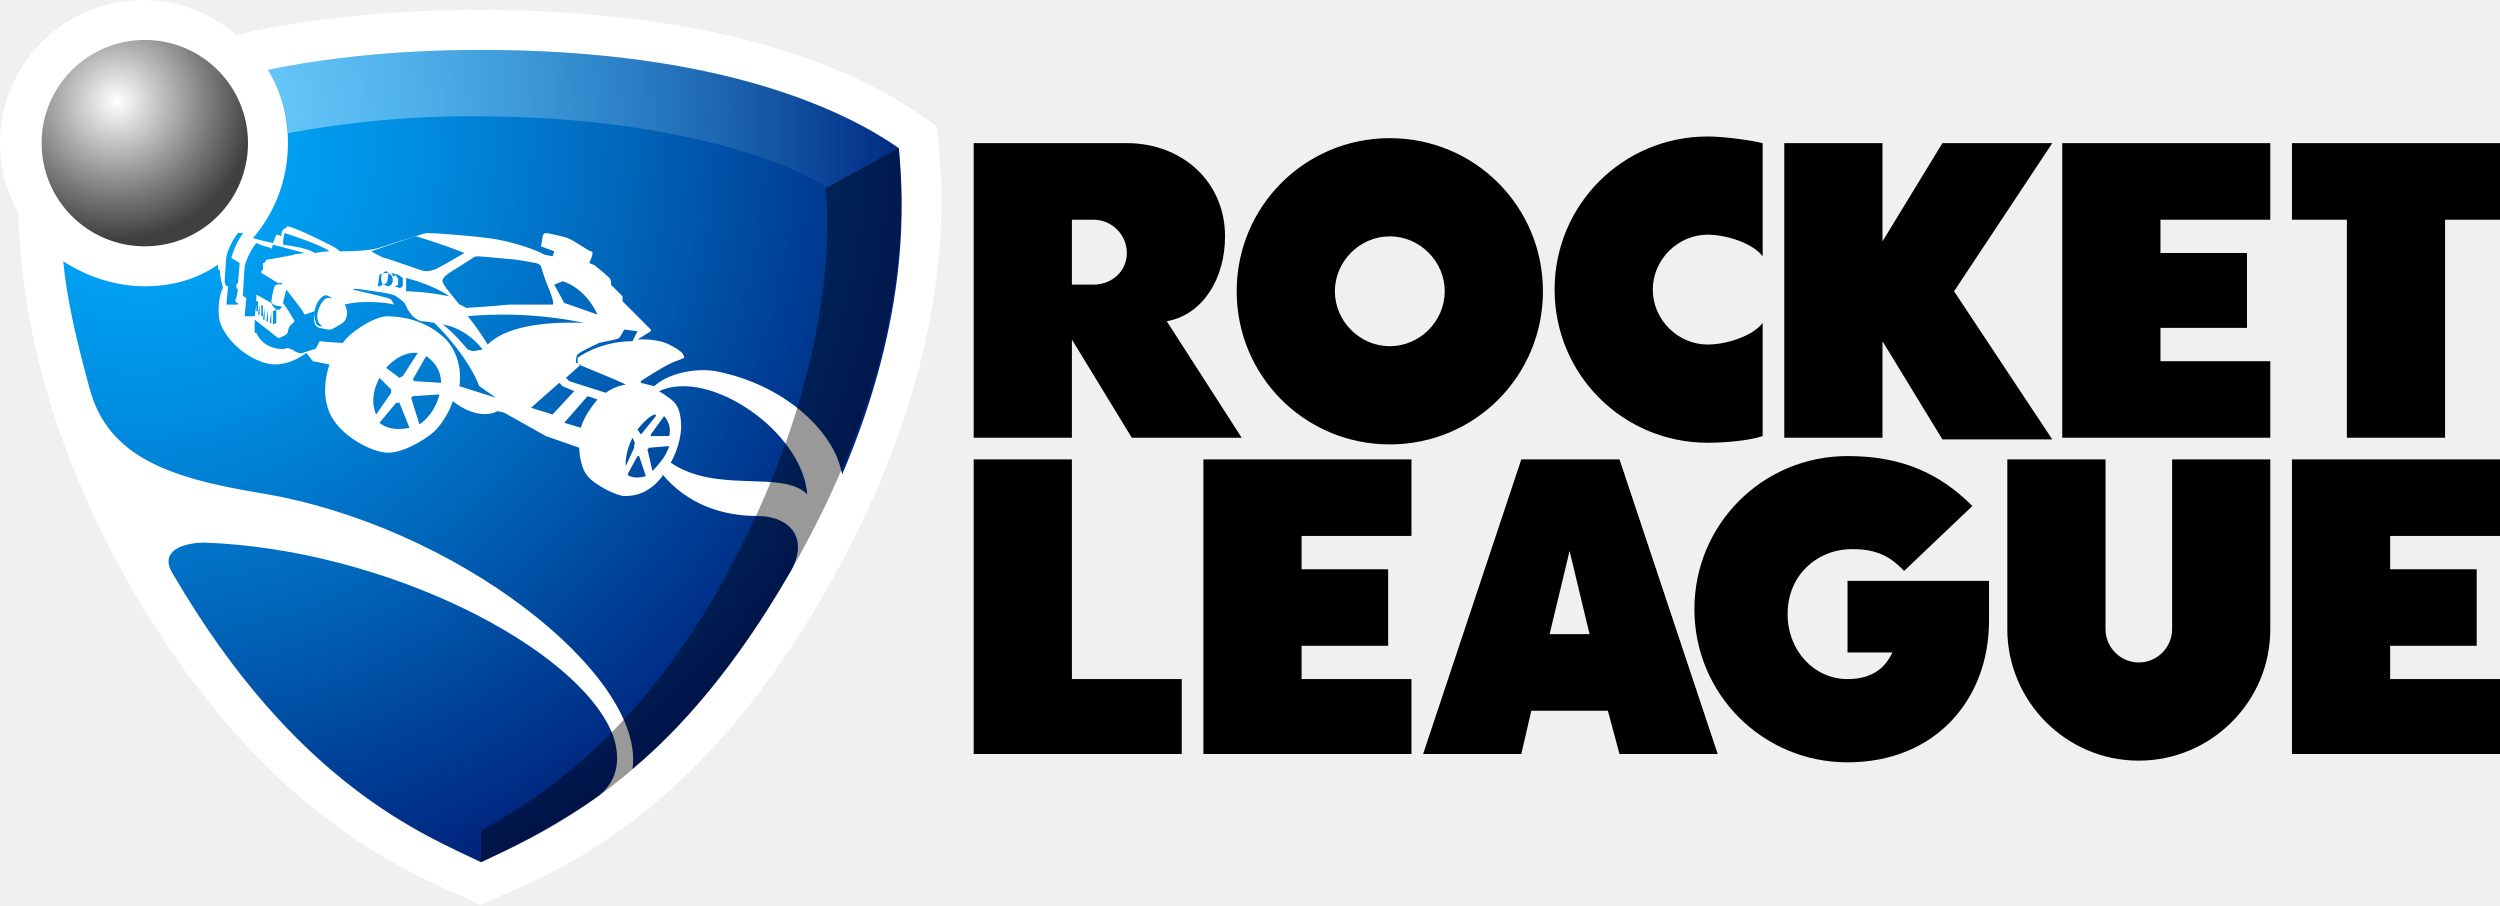
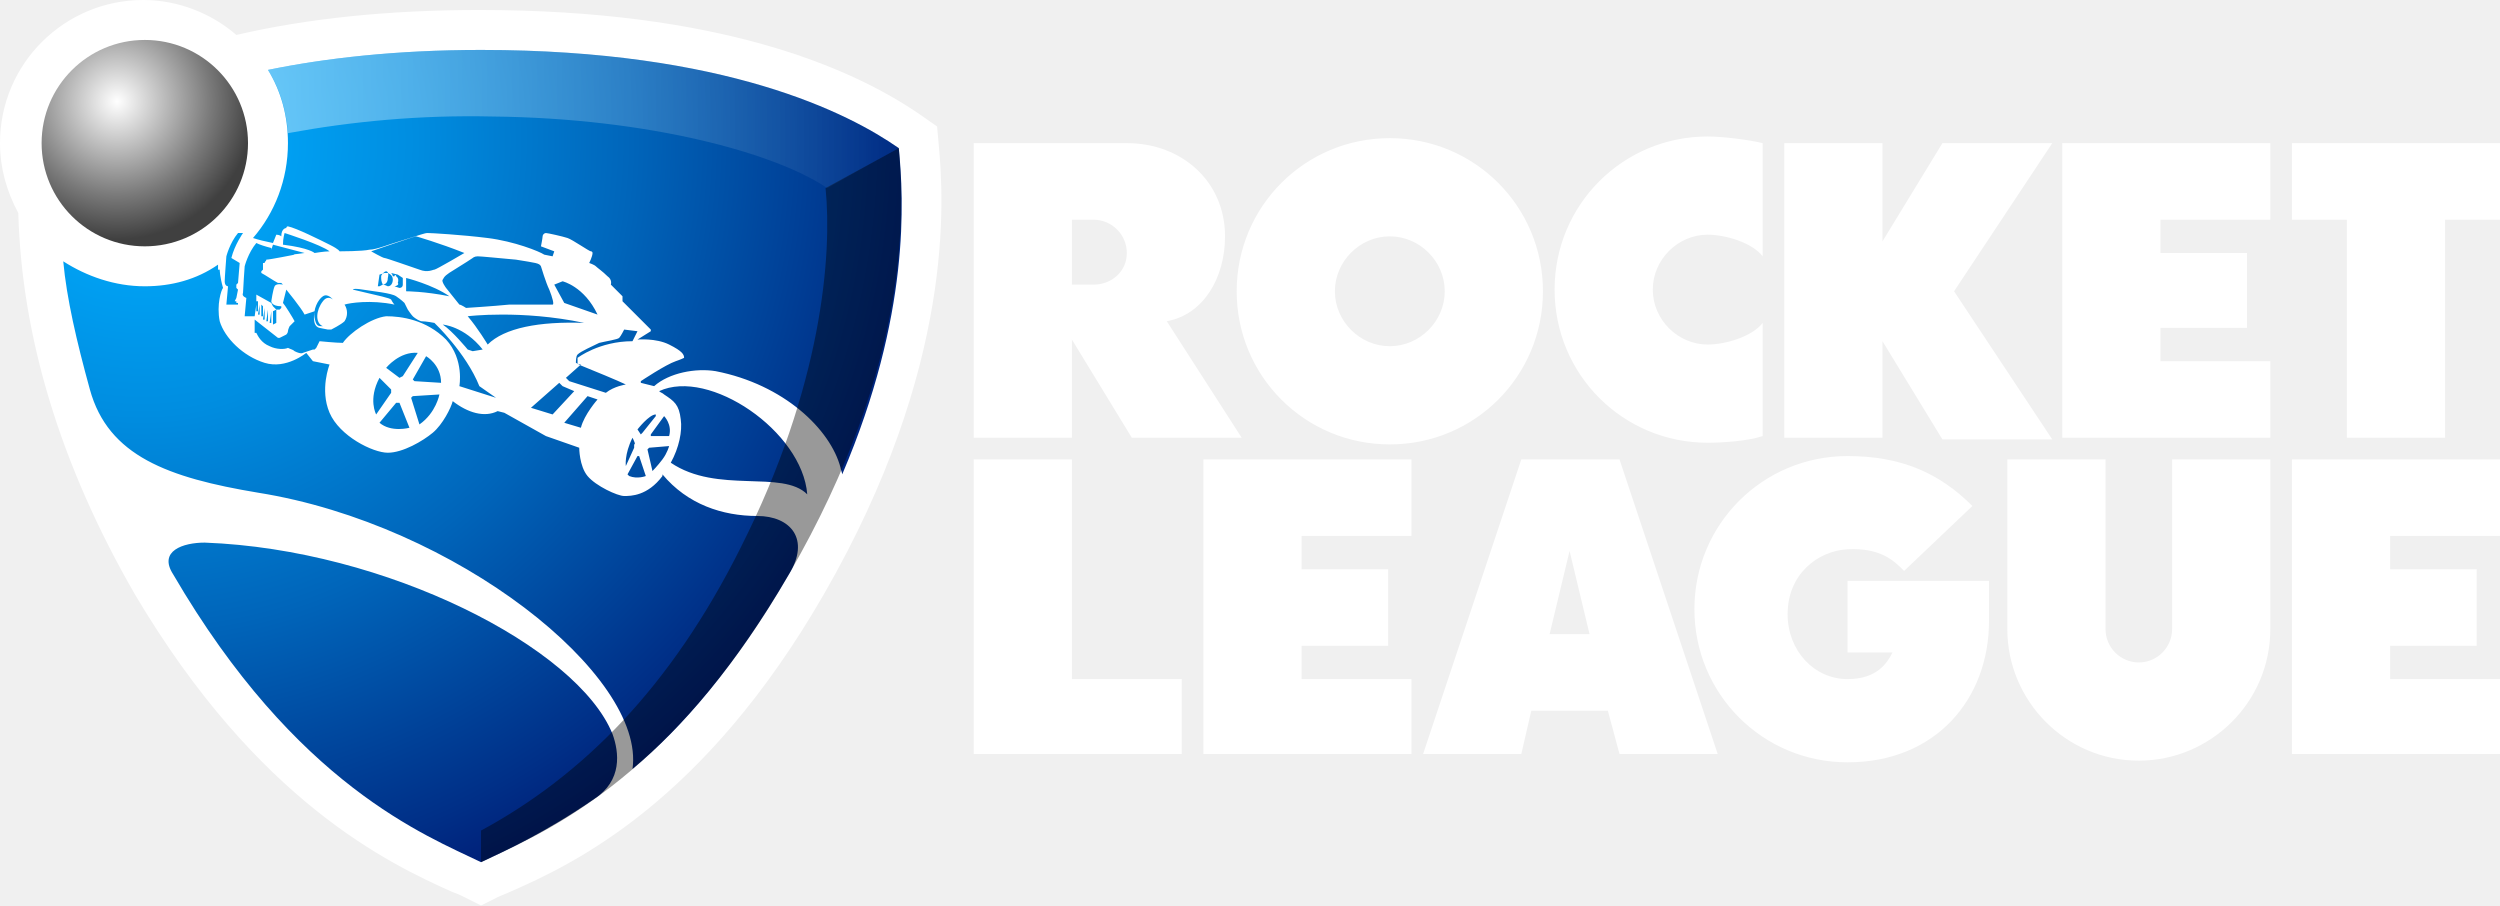
<svg xmlns="http://www.w3.org/2000/svg" id="Layer_1" viewBox="76.7 23.7 150.2 54.4" version="1.1">
  <defs id="defs46" />
  <style id="style3">.st0{fill:#FFF}.st1{fill:url(#SVGID_1_)}.st2,.st3{opacity:.4;enable-background:new}.st3{fill:url(#SVGID_3_)}.st4{fill:url(#SVGID_4_)}</style>
  <path class="st0" d="M103.3 43.2s1.3.1 2.4 1.5l-.6.1-.3-.1s-.9-1.1-1.5-1.5zm-2 6.2l-.6-1.5h-.2l-1 1.2c.7.6 1.8.3 1.8.3zm9.2-8.8l-.5.2.6 1.1 2 .7c-.8-1.7-2.1-2-2.1-2zm-5.7 2.1c.6.7 1.2 1.7 1.2 1.7 1-1 3.1-1.4 5.8-1.3-3.8-.8-7-.4-7-.4zm-3.7-1.5s1.1 0 2.6.3c-1-.7-2.6-1.1-2.6-1.1v.8zm9.2 5.5l-1.7 1.5 1.3.4 1.3-1.4-.7-.3-.2-.2zM99 38.8s.7.4.8.4 1.5.5 2.1.7c.5.2.8 0 .9 0s1.8-1 1.8-1c-1.5-.6-2.9-1-2.9-1-.1 0-2.7.9-2.7.9zm10.2.9c-.1-.2-.3-.2-1.5-.4-1.1-.1-2.1-.2-2.3-.2-.2 0-.3.1-.3.1s-.6.4-1.1.7c-.5.3-.6.4-.7.6-.1.1.2.5.2.5l.8 1c.1 0 .4.2.4.2s1.6-.1 2.6-.2h2.6c.1 0 0-.4-.2-.9-.2-.4-.5-1.4-.5-1.4zm-9.5 1.1s.1 0 .3.1c.2 0 .3-.2.3-.4 0-.3-.3-.4-.3-.4h-.2l-.3.1-.1.7h.1l.2-.1c-.1-.2-.1-.3-.1-.5 0-.1.2-.3.3-.3 0 0 .2 0 .1.4 0 .4-.3.4-.3.4zm16.9 7.9l-.8 1.1v.1h1.1c.2-.7-.3-1.2-.3-1.2zm-20-5.2h-.2l-.5-.1c-.5-.1-.3-1-.3-1l-.6.2c-.2-.4-1.1-1.5-1.1-1.5l-.2.8c.1.1.6.9.7 1.1l-.3.3s-.1.2-.1.3c0 .1-.1.2-.1.2l-.4.2h-.1L92 42.9v.8h.1c.1.2.3.6.8.8.4.2.9.2 1.1.1.2.1.3.1.4.2.4.2.5.1.5.1l.6-.2h.1l.1-.1.2-.4s1 .1 1.4.1c.4-.6 1.7-1.5 2.6-1.6.9 0 2.4.2 3.6 1.4 1.1 1.2.8 2.8.8 2.8l2.2.7-1-.7c-.8-2-2.7-3.8-2.7-3.8s-.5-.1-.8-.1c-.3-.1-.5-.3-.5-.3s-.1-.1-.3-.4l-.2-.4s-.2-.2-.5-.4-1.4-.3-2-.4c-.6-.1-.6 0-.6 0 1.7.4 2.2.5 2.3.6 0 0 .1.2.2.3-1.4-.3-2.7-.1-3 0 .2.3.2.7 0 1-.2.2-.8.5-.8.5zm19 7.2l.3 1.3s.3-.3.6-.7.4-.8.4-.8l-1.2.1-.1.1zm-24.1-9.1l-.1 1.1h.6l.1-.7v.4h.1v-.6h-.1v-.4l.9.5.1.2.2.2h.2l.1-.1v-.1c-.6 0-.6-.3-.6-.3s.1-.7.2-.9c.1-.2.5-.1.5-.1l-.1-.1h-.2c-.2-.1-.8-.5-1-.6V40l.1-.1v-.4h.1c0-.1.1-.1.1-.2.2 0 1.7-.3 1.7-.3l-1.4-.3v-.1c-.4-.1-.7-.2-.9-.3-.5.6-.7 1.4-.7 1.4s-.1 1.4-.1 1.6c-.1.2.2.3.2.3zm23.5 7.9l.2.3.1-.1.8-1v-.1c-.4 0-1.1.9-1.1.9zm-2.4-1.8l-.6-.2-1.4 1.6 1 .3c.2-.8 1-1.7 1-1.7zm2.1 2.3c-.5 1-.4 1.7-.4 1.7l.5-1.1v-.2c.1 0 0-.2-.1-.4zm-.5-6.5s-.2.4-.3.5c-.1.1-.8.2-1.2.3-.4.2-1.1.5-1.3.7-.1.1-.1.4-.1.5 0 0 .2.1.3.1l-.9.8.2.2 2.2.7c.5-.4 1.2-.5 1.2-.5-.4-.2-2.1-.9-2.6-1.1 0 0-.3-.1-.3-.2v-.3s1.3-1 3.3-1l.3-.6-.8-.1zm1.3 8.8l-.4-1.2h-.1l-.6 1.1.1.1c.5.2 1 0 1 0zm-15.1-11.4l.3.1s.2 0 .2-.2v-.4l-.3-.2-.4-.1c.1.1.1.2.1.2h.1c0-.1.1-.1.1 0 0 0 .2.1.1.4.1.1-.1.2-.2.2zm-.9 5.5c-.7 1.3-.2 2.2-.2 2.2l.9-1.3v-.2l-.7-.7zM93 38.7l1.2.3c.1 0 .8-.1.8-.1l-1.9-.5-.1.3zm.7-.3c1.6.2 1.9.5 1.9.5s.6-.1.9-.1c-.5-.4-2.7-1.1-2.7-1.1s-.1.3-.1.7zm2.4 3.1c-.3.2-.6.8-.5 1.3.1.5.2.5.5.5-.5-.2-.4-1 0-1.5.3-.4.6-.1.6-.1s-.3-.4-.6-.2zM89 56.3c-1.3 0-2.8.5-1.9 1.9 7.4 12.7 15.2 15.7 18.5 17.3 1.5-.7 3.9-1.8 6.8-3.8 1.7-1.1 1.5-2.8 1.1-3.9-2.1-5.2-13.6-11.1-24.5-11.5zm41.7-23.7c-3-2.1-10.4-5.9-25.1-5.9-5.1 0-9.4.5-12.8 1.2.8 1.3 1.2 2.8 1.2 4.4 0 2.2-.8 4.2-2.1 5.7.3.1.7.2 1.2.3l.2-.5s.2 0 .3.1c0-.5.3-.5.3-.5s0-.1.1-.1c.5.1 1.9.8 2.5 1.1.6.3.6.4.6.4s1.4 0 1.8-.1c.4 0 1.1-.3 2.1-.6s1.2-.4 1.4-.4 2 .1 3.6.3c1.6.2 3.1.8 3.4 1l.5.1.1-.3-.8-.3s.1-.5.1-.6c0-.1.1-.2.2-.2s1 .2 1.3.3c.3.1 1.3.8 1.4.8.1 0 .1.1.1.1 0 .2-.2.6-.2.6l-.3-.1.3.1s.3.1.4.2c.1.1.4.3.7.6.3.2.2.5.2.5l.7.7v.3l1.7 1.7v.1l-.8.5s1.1-.1 1.9.3c.8.4.9.6.9.8-.2.1-.5.2-.5.2-.6.2-2.1 1.2-2.1 1.2v.1l.8.2c.9-.8 2.5-1.1 3.7-.9 4.1.8 6.9 3.5 7.5 5.8 0 .1.1.3.1.4 4.1-9.6 3.7-16.5 3.4-19.6zm-14.4 14.6c.1.1.2.1.3.2.6.4.9.6 1 1.5.1.7-.1 1.7-.6 2.6 2.8 1.9 6.7.4 8.2 1.9-.3-3.8-5.9-7.6-8.9-6.2zm-23-4.9l-.2.1v.8l.2-.1v-.8zm28.9 12.4c-2.1 0-4.2-.7-5.7-2.5v.1c-.9 1.2-1.9 1.2-2.3 1.2-.4 0-1.7-.6-2.2-1.2-.5-.6-.5-1.7-.5-1.7l-2-.7-2.5-1.4-.4-.1c-.8.4-1.8.1-2.7-.6-.1.4-.6 1.4-1.2 1.9s-1.8 1.2-2.7 1.2c-.9 0-2.9-1-3.5-2.4-.6-1.4 0-2.9 0-2.9l-1-.2-.4-.5s-1.2 1-2.5.6-2.4-1.5-2.7-2.5c-.2-1 .1-1.9.2-2-.2-.7-.2-1.1-.2-1.1h-.1v-.3c-1.3.9-2.8 1.3-4.4 1.3-1.8 0-3.5-.6-4.9-1.5.2 2.2.8 4.8 1.6 7.7 1.1 4 4.7 5.3 10.1 6.2 11.9 1.9 23.3 11 22.5 16.6 3-2.5 6.2-6.2 9.4-11.7 1.3-2.1.1-3.5-1.9-3.5zM90.4 40.9l-.1 1.1h.7v-.1h-.1v-.1h-.1l.1-.2.1-.5-.1-.1v-.2l.1-.1.1-1.2-.5-.3c.2-.8.7-1.5.7-1.5H91c-.5.6-.7 1.4-.7 1.4s-.1 1.3-.1 1.5c0 .3.2.3.2.3zm11 6.7l.5 1.6c1-.7 1.2-1.8 1.2-1.8l-1.6.1-.1.1zm.9-2.5l-.8 1.4.1.1 1.6.1c0-1.1-.9-1.6-.9-1.6zm-10-3.1l-.1.6h.1V42zm7.6 3.8l.8.6.2-.1.9-1.4c-1.1-.1-1.9.9-1.9.9zm-7.4-3.7l-.1-.1v.7h.1v-.6zm.3.2l-.1.7h.1v-.7zm.2.1l-.1.7h.1v-.7zm-.4-.2l-.1.7h.1v-.7z" id="path5" />
  <g id="Symbol_2_">
    <path class="st0" d="M133.1 32.4l-.1-1.1-1-.7c-4.2-2.9-12.2-6.3-26.5-6.3-5.4 0-10.3.5-14.6 1.5-1.5-1.3-3.5-2.1-5.6-2.1-4.7 0-8.6 3.8-8.6 8.6 0 1.5.4 2.9 1.1 4.2.2 7.4 2.5 15.1 7 22.9 7.4 12.5 15.3 16.2 19.1 17.9.3.1.5.2.7.3l1 .5 1-.5c.2-.1.5-.2.7-.3 3.9-1.7 11.7-5.4 18.9-17.9 7.9-13.7 7.2-23.7 6.9-27z" id="path9" />
    <radialGradient id="SVGID_1_" cx="85.227" cy="71.662" r="47.776" gradientTransform="matrix(1 0 0 -1 0 103.8)" gradientUnits="userSpaceOnUse">
      <stop offset="0" stop-color="#00aeff" id="stop12" />
      <stop offset=".131" stop-color="#00a5f7" id="stop14" />
      <stop offset=".345" stop-color="#008de0" id="stop16" />
      <stop offset=".616" stop-color="#0065ba" id="stop18" />
      <stop offset=".928" stop-color="#002f87" id="stop20" />
      <stop offset="1" stop-color="#00217a" id="stop22" />
    </radialGradient>
    <path class="st1" d="M103.3 43.2s1.3.1 2.4 1.5l-.6.1-.3-.1s-.9-1.1-1.5-1.5zm-2 6.2l-.6-1.5h-.2l-1 1.2c.7.6 1.8.3 1.8.3zm9.2-8.8l-.5.2.6 1.1 2 .7c-.8-1.7-2.1-2-2.1-2zm-5.7 2.1c.6.7 1.2 1.7 1.2 1.7 1-1 3.1-1.4 5.8-1.3-3.8-.8-7-.4-7-.4zm-3.7-1.5s1.1 0 2.6.3c-1-.7-2.6-1.1-2.6-1.1v.8zm9.2 5.5l-1.7 1.5 1.3.4 1.3-1.4-.7-.3-.2-.2zM99 38.8s.7.4.8.4 1.5.5 2.1.7c.5.2.8 0 .9 0s1.8-1 1.8-1c-1.5-.6-2.9-1-2.9-1-.1 0-2.7.9-2.7.9zm10.2.9c-.1-.2-.3-.2-1.5-.4-1.1-.1-2.1-.2-2.3-.2-.2 0-.3.1-.3.1s-.6.4-1.1.7c-.5.3-.6.4-.7.6-.1.1.2.5.2.5l.8 1c.1 0 .4.2.4.2s1.6-.1 2.6-.2h2.6c.1 0 0-.4-.2-.9-.2-.4-.5-1.4-.5-1.4zm-9.5 1.1s.1 0 .3.1c.2 0 .3-.2.3-.4 0-.3-.3-.4-.3-.4h-.2l-.3.1-.1.7h.1l.2-.1c-.1-.2-.1-.3-.1-.5 0-.1.2-.3.3-.3 0 0 .2 0 .1.4 0 .4-.3.4-.3.4zm16.9 7.9l-.8 1.1v.1h1.1c.2-.7-.3-1.2-.3-1.2zm-20-5.2h-.2l-.5-.1c-.5-.1-.3-1-.3-1l-.6.2c-.2-.4-1.1-1.5-1.1-1.5l-.2.8c.1.1.6.9.7 1.1l-.3.3s-.1.2-.1.3c0 .1-.1.2-.1.2l-.4.2h-.1L92 42.9v.8h.1c.1.2.3.6.8.8.4.2.9.2 1.1.1.2.1.3.1.4.2.4.2.5.1.5.1l.6-.2h.1l.1-.1.2-.4s1 .1 1.4.1c.4-.6 1.7-1.5 2.6-1.6.9 0 2.4.2 3.6 1.4 1.1 1.2.8 2.8.8 2.8l2.2.7-1-.7c-.8-2-2.7-3.8-2.7-3.8s-.5-.1-.8-.1c-.3-.1-.5-.3-.5-.3s-.1-.1-.3-.4l-.2-.4s-.2-.2-.5-.4-1.4-.3-2-.4c-.6-.1-.6 0-.6 0 1.7.4 2.2.5 2.3.6 0 0 .1.2.2.3-1.4-.3-2.7-.1-3 0 .2.3.2.7 0 1-.2.2-.8.5-.8.5zm19 7.2l.3 1.3s.3-.3.6-.7.4-.8.4-.8l-1.2.1-.1.1zm-24.1-9.1l-.1 1.1h.6l.1-.7v.4h.1v-.6h-.1v-.4l.9.5.1.2.2.2h.2l.1-.1v-.1c-.6 0-.6-.3-.6-.3s.1-.7.2-.9c.1-.2.5-.1.5-.1l-.1-.1h-.2c-.2-.1-.8-.5-1-.6V40l.1-.1v-.4h.1c0-.1.1-.1.1-.2.2 0 1.7-.3 1.7-.3l-1.4-.3v-.1c-.4-.1-.7-.2-.9-.3-.5.6-.7 1.4-.7 1.4s-.1 1.4-.1 1.6c-.1.2.2.3.2.3zm23.5 7.9l.2.3.1-.1.8-1v-.1c-.4 0-1.1.9-1.1.9zm-2.4-1.8l-.6-.2-1.4 1.6 1 .3c.2-.8 1-1.7 1-1.7zm2.1 2.3c-.5 1-.4 1.7-.4 1.7l.5-1.1v-.2c.1 0 0-.2-.1-.4zm-.5-6.5s-.2.4-.3.5c-.1.1-.8.2-1.2.3-.4.2-1.1.5-1.3.7-.1.1-.1.4-.1.5 0 0 .2.1.3.1l-.9.8.2.2 2.2.7c.5-.4 1.2-.5 1.2-.5-.4-.2-2.1-.9-2.6-1.1 0 0-.3-.1-.3-.2v-.3s1.3-1 3.3-1l.3-.6-.8-.1zm1.3 8.8l-.4-1.2h-.1l-.6 1.1.1.1c.5.2 1 0 1 0zm-15.1-11.4l.3.1s.2 0 .2-.2v-.4l-.3-.2-.4-.1c.1.1.1.2.1.2h.1c0-.1.1-.1.1 0 0 0 .2.1.1.4.1.1-.1.2-.2.2zm-.9 5.5c-.7 1.3-.2 2.2-.2 2.2l.9-1.3v-.2l-.7-.7zM93 38.7l1.2.3c.1 0 .8-.1.8-.1l-1.9-.5-.1.3zm.7-.3c1.6.2 1.9.5 1.9.5s.6-.1.9-.1c-.5-.4-2.7-1.1-2.7-1.1s-.1.3-.1.7zm2.4 3.1c-.3.2-.6.8-.5 1.3.1.5.2.5.5.5-.5-.2-.4-1 0-1.5.3-.4.6-.1.6-.1s-.3-.4-.6-.2zM89 56.3c-1.3 0-2.8.5-1.9 1.9 7.4 12.7 15.2 15.7 18.5 17.3 1.5-.7 3.9-1.8 6.8-3.8 1.7-1.1 1.5-2.8 1.1-3.9-2.1-5.2-13.6-11.1-24.5-11.5zm41.7-23.7c-3-2.1-10.4-5.9-25.1-5.9-5.1 0-9.4.5-12.8 1.2.8 1.3 1.2 2.8 1.2 4.4 0 2.2-.8 4.2-2.1 5.7.3.1.7.2 1.2.3l.2-.5s.2 0 .3.1c0-.5.3-.5.3-.5s0-.1.1-.1c.5.1 1.9.8 2.5 1.1.6.3.6.4.6.4s1.4 0 1.8-.1c.4 0 1.1-.3 2.1-.6s1.2-.4 1.4-.4 2 .1 3.6.3c1.6.2 3.1.8 3.4 1l.5.1.1-.3-.8-.3s.1-.5.1-.6c0-.1.1-.2.2-.2s1 .2 1.3.3c.3.1 1.3.8 1.4.8.1 0 .1.1.1.1 0 .2-.2.6-.2.6l-.3-.1.3.1s.3.1.4.2c.1.1.4.3.7.6.3.2.2.5.2.5l.7.7v.3l1.7 1.7v.1l-.8.5s1.1-.1 1.9.3c.8.4.9.6.9.8-.2.1-.5.2-.5.2-.6.2-2.1 1.2-2.1 1.2v.1l.8.2c.9-.8 2.5-1.1 3.7-.9 4.1.8 6.9 3.5 7.5 5.8 0 .1.1.3.1.4 4.1-9.6 3.7-16.5 3.4-19.6zm-14.4 14.6c.1.1.2.1.3.2.6.4.9.6 1 1.5.1.7-.1 1.7-.6 2.6 2.8 1.9 6.7.4 8.2 1.9-.3-3.8-5.9-7.6-8.9-6.2zm-23-4.9l-.2.1v.8l.2-.1v-.8zm28.9 12.4c-2.1 0-4.2-.7-5.7-2.5v.1c-.9 1.2-1.9 1.2-2.3 1.2-.4 0-1.7-.6-2.2-1.2-.5-.6-.5-1.7-.5-1.7l-2-.7-2.5-1.4-.4-.1c-.8.4-1.8.1-2.7-.6-.1.4-.6 1.4-1.2 1.9s-1.8 1.2-2.7 1.2c-.9 0-2.9-1-3.5-2.4-.6-1.4 0-2.9 0-2.9l-1-.2-.4-.5s-1.2 1-2.5.6-2.4-1.5-2.7-2.5c-.2-1 .1-1.9.2-2-.2-.7-.2-1.1-.2-1.1h-.1v-.3c-1.3.9-2.8 1.3-4.4 1.3-1.8 0-3.5-.6-4.9-1.5.2 2.2.8 4.8 1.6 7.7 1.1 4 4.7 5.3 10.1 6.2 11.9 1.9 23.3 11 22.5 16.6 3-2.5 6.2-6.2 9.4-11.7 1.3-2.1.1-3.5-1.9-3.5zM90.4 40.9l-.1 1.1h.7v-.1h-.1v-.1h-.1l.1-.2.1-.5-.1-.1v-.2l.1-.1.1-1.2-.5-.3c.2-.8.7-1.5.7-1.5H91c-.5.6-.7 1.4-.7 1.4s-.1 1.3-.1 1.5c0 .3.2.3.2.3zm11 6.7l.5 1.6c1-.7 1.2-1.8 1.2-1.8l-1.6.1-.1.1zm.9-2.5l-.8 1.4.1.1 1.6.1c0-1.1-.9-1.6-.9-1.6zm-10-3.1l-.1.6h.1V42zm7.6 3.8l.8.6.2-.1.9-1.4c-1.1-.1-1.9.9-1.9.9zm-7.4-3.7l-.1-.1v.7h.1v-.6zm.3.2l-.1.7h.1v-.7zm.2.1l-.1.7h.1v-.7zm-.4-.2l-.1.7h.1v-.7z" id="path24" />
    <path class="st2" d="M130.7 32.6c.3 3.7.8 12.8-6.6 25.6-7.3 12.7-15.2 15.7-18.5 17.3v-1.9c6.1-3.3 11.4-8.6 15.6-17 4.9-9.7 5.5-17.6 5.1-21.6l4.4-2.4z" id="path26" />
    <linearGradient id="SVGID_3_" gradientUnits="userSpaceOnUse" x1="92.8" y1="72.95" x2="130.763" y2="72.95" gradientTransform="matrix(1 0 0 -1 0 103.8)">
      <stop offset="0" stop-color="#FFF" id="stop29" />
      <stop offset="1" stop-color="#FFF" stop-opacity="0" id="stop31" />
    </linearGradient>
    <path class="st3" d="M130.7 32.6c-3-2.1-10.4-5.9-25.1-5.9-5.1 0-9.4.5-12.8 1.2.7 1.1 1.1 2.4 1.2 3.8 3.8-.7 7.9-1.1 12.3-1 9.4.1 17 2.2 20.1 4.3l4.3-2.4" id="path33" />
    <radialGradient id="SVGID_4_" cx="83.729" cy="73.999" r="8.286" gradientTransform="matrix(1 0 0 -1 0 103.8)" gradientUnits="userSpaceOnUse">
      <stop offset="0" stop-color="#FFF" id="stop36" />
      <stop offset=".679" stop-color="#7a7a7a" id="stop38" />
      <stop offset="1" stop-color="#404040" id="stop40" />
    </radialGradient>
    <circle class="st4" cx="85.4" cy="32.3" r="6.2" id="circle42" />
  </g>
-   <path id="Horizontal_Text" d="M189.8 50h-5.9V32.3h5.9v5.9l3.6-5.9h6.6l-5.9 8.9 5.9 8.9h-6.6l-3.6-5.9V50zm33.8-13.1h3.3v-4.6h-12.5v4.6h3.3V50h5.9V36.9zm-10.5 8.5h-6.6v-2h5.2v-4.5h-5.2v-2h6.6v-4.6h-12.5V50h12.5v-4.6zm-65.4 19.1h-6.6V51.3h-5.9V69h12.5v-4.5zm13.8 0h-6.6v-2h5.2v-4.6h-5.2v-2h6.6v-4.6H149V69h12.5v-4.5zm65.4 0h-6.6v-2h5.2v-4.6h-5.2v-2h6.6v-4.6h-12.5V69h12.5v-4.5zm-57.5-23.3c0 5.1-4.1 9.2-9.2 9.2s-9.2-4.1-9.2-9.2 4.1-9.2 9.2-9.2 9.2 4.1 9.2 9.2zm-5.9 0c0-1.8-1.5-3.3-3.3-3.3s-3.3 1.5-3.3 3.3 1.5 3.3 3.3 3.3 3.3-1.5 3.3-3.3zm43.7 20.3c0 1.1-.9 2-2 2s-2-.9-2-2V51.3h-5.9v10.2c0 4.3 3.5 7.9 7.9 7.9 4.3 0 7.9-3.5 7.9-7.9V51.3h-5.9v10.2zm-24.6-18.4c-.6.8-2.2 1.3-3.3 1.3-1.8 0-3.3-1.5-3.3-3.3s1.5-3.3 3.3-3.3c1.1 0 2.7.5 3.3 1.3v-6.8c-.8-.2-2.4-.4-3.3-.4-5.1 0-9.2 4.1-9.2 9.2s4.1 9.2 9.2 9.2c.9 0 2.4-.1 3.3-.4v-6.8zm-32.3-5.2c0 2.5-1.3 4.7-3.5 5.1l4.5 7h-6.6l-3.6-5.9V50h-5.9V32.3h9.2c3.3 0 5.9 2.3 5.9 5.6zm-5.9 1c0-1.1-.9-2-2-2h-1.3v3.9h1.3c1.1 0 2-.8 2-1.9zm28.9 27.5h-4.6l-.6 2.6h-5.9l5.9-17.7h5.9l5.9 17.7H174l-.7-2.6zm-1.1-4.6l-1.2-5-1.2 5h2.4zm24-3.2h-8.5v4.3h2.7c-.3.6-.9 1.6-2.7 1.6-2 0-3.6-1.7-3.6-3.9 0-2.4 1.8-3.8 3.6-3.9 2-.1 2.8.7 3.4 1.3l4.1-3.9c-2-2-4.3-3-7.5-3-5.1 0-9.2 4.1-9.2 9.2s4.1 9.2 9.2 9.2c5.3 0 8.5-3.8 8.5-8.5v-2.4z" />
+   <path id="Horizontal_Text" fill="#FFFFFF" d="M189.8 50h-5.9V32.3h5.9v5.9l3.6-5.9h6.6l-5.9 8.9 5.9 8.9h-6.6l-3.6-5.9V50zm33.8-13.1h3.3v-4.6h-12.5v4.6h3.3V50h5.9V36.9zm-10.5 8.5h-6.6v-2h5.2v-4.5h-5.2v-2h6.6v-4.6h-12.5V50h12.5v-4.6zm-65.4 19.1h-6.6V51.3h-5.9V69h12.5v-4.5zm13.8 0h-6.6v-2h5.2v-4.6h-5.2v-2h6.6v-4.6H149V69h12.5v-4.5zm65.4 0h-6.6v-2h5.2v-4.6h-5.2v-2h6.6v-4.6h-12.5V69h12.5v-4.5zm-57.5-23.3c0 5.1-4.1 9.2-9.2 9.2s-9.2-4.1-9.2-9.2 4.1-9.2 9.2-9.2 9.2 4.1 9.2 9.2zm-5.9 0c0-1.8-1.5-3.3-3.3-3.3s-3.3 1.5-3.3 3.3 1.5 3.3 3.3 3.3 3.3-1.5 3.3-3.3zm43.7 20.3c0 1.1-.9 2-2 2s-2-.9-2-2V51.3h-5.9v10.2c0 4.3 3.5 7.9 7.9 7.9 4.3 0 7.9-3.5 7.9-7.9V51.3h-5.9v10.2zm-24.6-18.4c-.6.8-2.2 1.3-3.3 1.3-1.8 0-3.3-1.5-3.3-3.3s1.5-3.3 3.3-3.3c1.1 0 2.7.5 3.3 1.3v-6.8c-.8-.2-2.4-.4-3.3-.4-5.1 0-9.2 4.1-9.2 9.2s4.1 9.2 9.2 9.2c.9 0 2.4-.1 3.3-.4v-6.8zm-32.3-5.2c0 2.5-1.3 4.7-3.5 5.1l4.5 7h-6.6l-3.6-5.9V50h-5.9V32.3h9.2c3.3 0 5.9 2.3 5.9 5.6zm-5.9 1c0-1.1-.9-2-2-2h-1.3v3.9h1.3c1.1 0 2-.8 2-1.9zm28.9 27.5h-4.6l-.6 2.6h-5.9l5.9-17.7h5.9l5.9 17.7H174l-.7-2.6zm-1.1-4.6l-1.2-5-1.2 5h2.4zm24-3.2h-8.5v4.3h2.7c-.3.6-.9 1.6-2.7 1.6-2 0-3.6-1.7-3.6-3.9 0-2.4 1.8-3.8 3.6-3.9 2-.1 2.8.7 3.4 1.3l4.1-3.9c-2-2-4.3-3-7.5-3-5.1 0-9.2 4.1-9.2 9.2s4.1 9.2 9.2 9.2c5.3 0 8.5-3.8 8.5-8.5v-2.4z" />
</svg>
